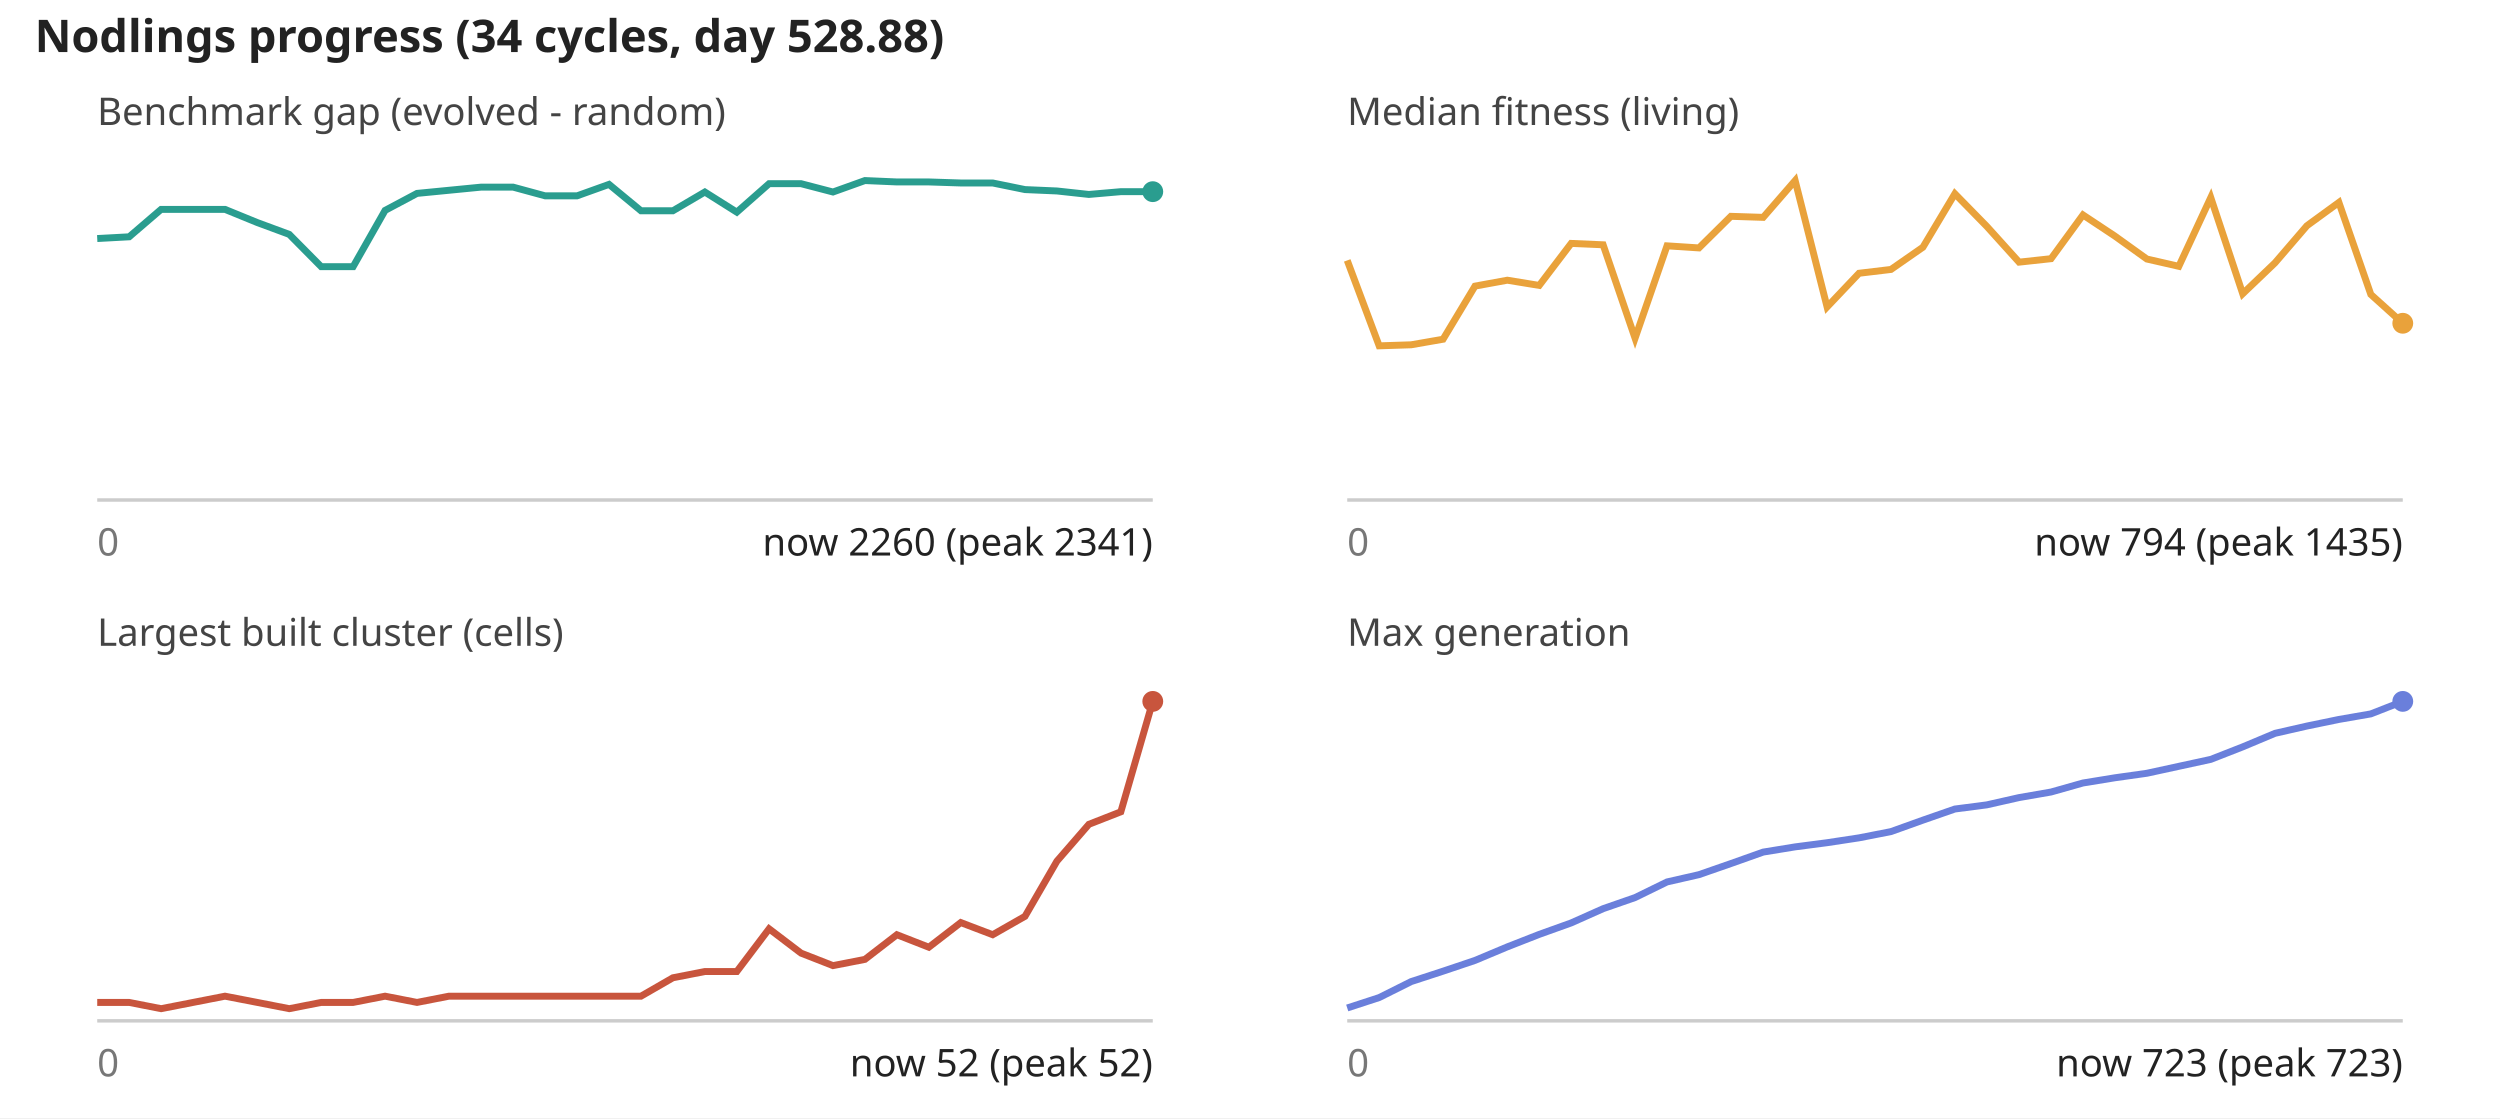
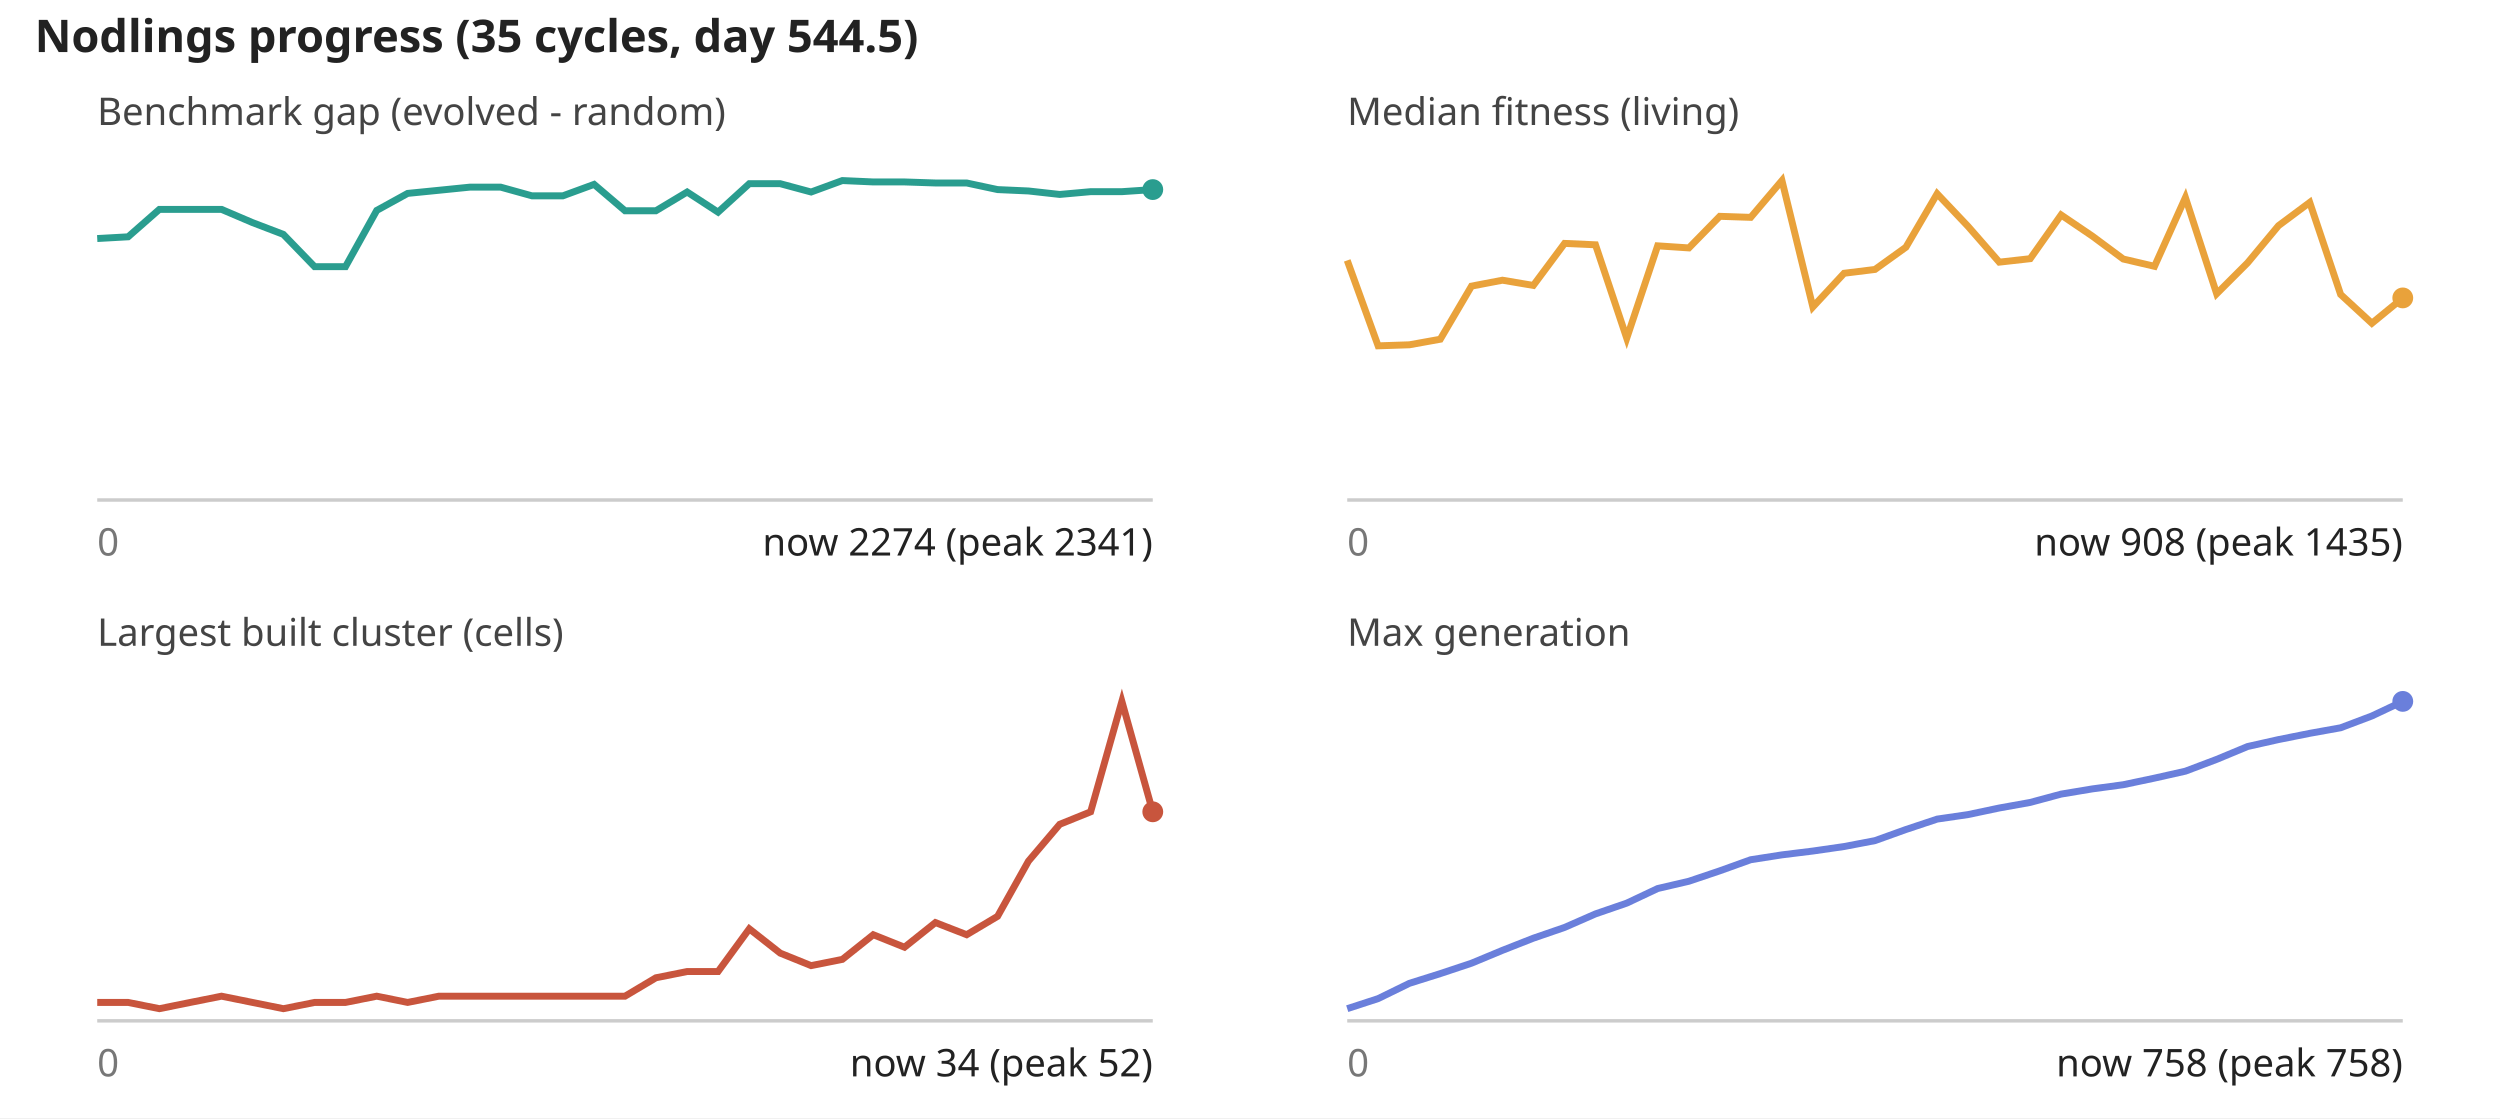
<svg xmlns="http://www.w3.org/2000/svg" viewBox="0 0 720 322" font-family="sans-serif" font-size="11">
  <rect width="100%" height="100%" fill="#fff" />
-   <text x="10" y="15" font-size="13" font-weight="bold" fill="#222">Nodlings progress (34 cycles, day 528.88)</text>
+   <text x="10" y="15" font-size="13" font-weight="bold" fill="#222">Nodlings progress (35 cycles, day 544.5)</text>
  <text x="28" y="36" fill="#444">Benchmark gap (evolved - random)</text>
  <line x1="28" y1="144" x2="332" y2="144" stroke="#ccc" />
-   <polyline fill="none" stroke="#2a9d8f" stroke-width="2" points="28.0,68.7 37.2,68.2 46.4,60.3 55.6,60.3 64.8,60.3 74.1,64.1 83.3,67.5 92.5,76.8 101.7,76.8 110.9,60.6 120.1,55.7 129.3,54.8 138.5,53.9 147.8,53.9 157.0,56.4 166.2,56.4 175.4,53.1 184.6,60.7 193.8,60.7 203.0,55.3 212.2,61.1 221.5,52.9 230.7,52.9 239.9,55.3 249.1,52.0 258.3,52.4 267.5,52.4 276.7,52.7 285.9,52.7 295.2,54.6 304.4,55.0 313.6,56.0 322.8,55.2 332.0,55.2" />
-   <circle cx="332.0" cy="55.2" r="3" fill="#2a9d8f" />
+   <polyline fill="none" stroke="#2a9d8f" stroke-width="2" points="28.0,68.7 36.9,68.2 45.9,60.3 54.8,60.3 63.8,60.3 72.7,64.1 81.6,67.5 90.6,76.8 99.5,76.8 108.5,60.6 117.4,55.7 126.4,54.8 135.3,53.9 144.2,53.9 153.2,56.4 162.1,56.4 171.1,53.1 180.0,60.7 188.9,60.7 197.9,55.3 206.8,61.1 215.8,52.9 224.7,52.9 233.6,55.3 242.6,52.0 251.5,52.4 260.5,52.4 269.4,52.7 278.4,52.7 287.3,54.6 296.2,55.0 305.2,56.0 314.1,55.2 323.1,55.2 332.0,54.6" />
+   <circle cx="332.0" cy="54.6" r="3" fill="#2a9d8f" />
  <text x="28" y="160" fill="#777">0</text>
-   <text x="332" y="160" text-anchor="end" fill="#222">now 2260 (peak 2341)</text>
+   <text x="332" y="160" text-anchor="end" fill="#222">now 2274 (peak 2341)</text>
  <text x="388" y="36" fill="#444">Median fitness (living)</text>
  <line x1="388" y1="144" x2="692" y2="144" stroke="#ccc" />
-   <polyline fill="none" stroke="#e9a23b" stroke-width="2" points="388.0,75.0 397.2,99.6 406.4,99.3 415.6,97.7 424.8,82.4 434.1,80.7 443.3,82.2 452.5,70.1 461.7,70.5 470.9,97.4 480.1,70.8 489.3,71.4 498.5,62.3 507.8,62.6 517.0,52.0 526.2,88.4 535.4,78.7 544.6,77.6 553.8,71.2 563.0,55.8 572.2,65.2 581.5,75.5 590.7,74.5 599.9,61.9 609.1,68.0 618.3,74.6 627.5,76.7 636.7,56.9 645.9,84.6 655.2,75.7 664.4,65.0 673.6,58.3 682.8,84.8 692.0,93.1" />
-   <circle cx="692.0" cy="93.1" r="3" fill="#e9a23b" />
+   <polyline fill="none" stroke="#e9a23b" stroke-width="2" points="388.0,75.0 396.9,99.6 405.9,99.3 414.8,97.7 423.8,82.4 432.7,80.7 441.6,82.2 450.6,70.1 459.5,70.5 468.5,97.4 477.4,70.8 486.4,71.4 495.3,62.3 504.2,62.6 513.2,52.0 522.1,88.4 531.1,78.7 540.0,77.6 548.9,71.2 557.9,55.8 566.8,65.2 575.8,75.5 584.7,74.5 593.6,61.9 602.6,68.0 611.5,74.6 620.5,76.7 629.4,56.9 638.4,84.6 647.3,75.7 656.2,65.0 665.2,58.3 674.1,84.8 683.1,93.1 692.0,85.8" />
+   <circle cx="692.0" cy="85.8" r="3" fill="#e9a23b" />
  <text x="388" y="160" fill="#777">0</text>
-   <text x="692" y="160" text-anchor="end" fill="#222">now 794 (peak 1435)</text>
+   <text x="692" y="160" text-anchor="end" fill="#222">now 908 (peak 1435)</text>
  <text x="28" y="186" fill="#444">Largest built cluster (cells)</text>
  <line x1="28" y1="294" x2="332" y2="294" stroke="#ccc" />
-   <polyline fill="none" stroke="#c8553d" stroke-width="2" points="28.0,288.7 37.2,288.7 46.4,290.5 55.6,288.7 64.8,286.9 74.1,288.7 83.3,290.5 92.5,288.7 101.7,288.7 110.9,286.9 120.1,288.7 129.3,286.9 138.5,286.9 147.8,286.9 157.0,286.9 166.2,286.9 175.4,286.9 184.6,286.9 193.8,281.6 203.0,279.8 212.2,279.8 221.5,267.5 230.7,274.5 239.9,278.1 249.1,276.3 258.3,269.2 267.5,272.8 276.7,265.7 285.9,269.2 295.2,263.9 304.4,248.0 313.6,237.4 322.8,233.8 332.0,202.0" />
-   <circle cx="332.0" cy="202.0" r="3" fill="#c8553d" />
+   <polyline fill="none" stroke="#c8553d" stroke-width="2" points="28.0,288.7 36.9,288.7 45.9,290.5 54.8,288.7 63.8,286.9 72.7,288.7 81.6,290.5 90.6,288.7 99.5,288.7 108.5,286.9 117.4,288.7 126.4,286.9 135.3,286.9 144.2,286.9 153.2,286.9 162.1,286.9 171.1,286.9 180.0,286.9 188.9,281.6 197.9,279.8 206.8,279.8 215.8,267.5 224.7,274.5 233.6,278.1 242.6,276.3 251.5,269.2 260.5,272.8 269.4,265.7 278.4,269.2 287.3,263.9 296.2,248.0 305.2,237.4 314.1,233.8 323.1,202.0 332.0,233.8" />
+   <circle cx="332.0" cy="233.8" r="3" fill="#c8553d" />
  <text x="28" y="310" fill="#777">0</text>
-   <text x="332" y="310" text-anchor="end" fill="#222">now 52 (peak 52)</text>
+   <text x="332" y="310" text-anchor="end" fill="#222">now 34 (peak 52)</text>
  <text x="388" y="186" fill="#444">Max generation</text>
  <line x1="388" y1="294" x2="692" y2="294" stroke="#ccc" />
-   <polyline fill="none" stroke="#6a7fdb" stroke-width="2" points="388.0,290.3 397.2,287.3 406.4,282.7 415.6,279.7 424.8,276.6 434.1,272.7 443.3,269.1 452.5,265.8 461.7,261.7 470.9,258.5 480.1,254.0 489.3,251.9 498.5,248.7 507.8,245.4 517.0,243.9 526.2,242.7 535.4,241.3 544.6,239.5 553.8,236.2 563.0,233.0 572.2,231.8 581.5,229.7 590.7,228.1 599.9,225.5 609.1,224.0 618.3,222.7 627.5,220.7 636.7,218.7 645.9,215.1 655.2,211.2 664.4,209.1 673.6,207.2 682.8,205.6 692.0,202.0" />
+   <polyline fill="none" stroke="#6a7fdb" stroke-width="2" points="388.0,290.5 396.9,287.6 405.9,283.2 414.8,280.4 423.8,277.4 432.7,273.7 441.6,270.2 450.6,267.1 459.5,263.2 468.5,260.1 477.4,255.9 486.4,253.8 495.3,250.8 504.2,247.6 513.2,246.2 522.1,245.1 531.1,243.8 540.0,242.1 548.9,238.9 557.9,235.9 566.8,234.6 575.8,232.7 584.7,231.1 593.6,228.7 602.6,227.2 611.5,226.0 620.5,224.1 629.4,222.1 638.4,218.7 647.3,215.0 656.2,213.0 665.2,211.2 674.1,209.6 683.1,206.2 692.0,202.0" />
  <circle cx="692.0" cy="202.0" r="3" fill="#6a7fdb" />
  <text x="388" y="310" fill="#777">0</text>
-   <text x="692" y="310" text-anchor="end" fill="#222">now 723 (peak 723)</text>
+   <text x="692" y="310" text-anchor="end" fill="#222">now 758 (peak 758)</text>
</svg>
